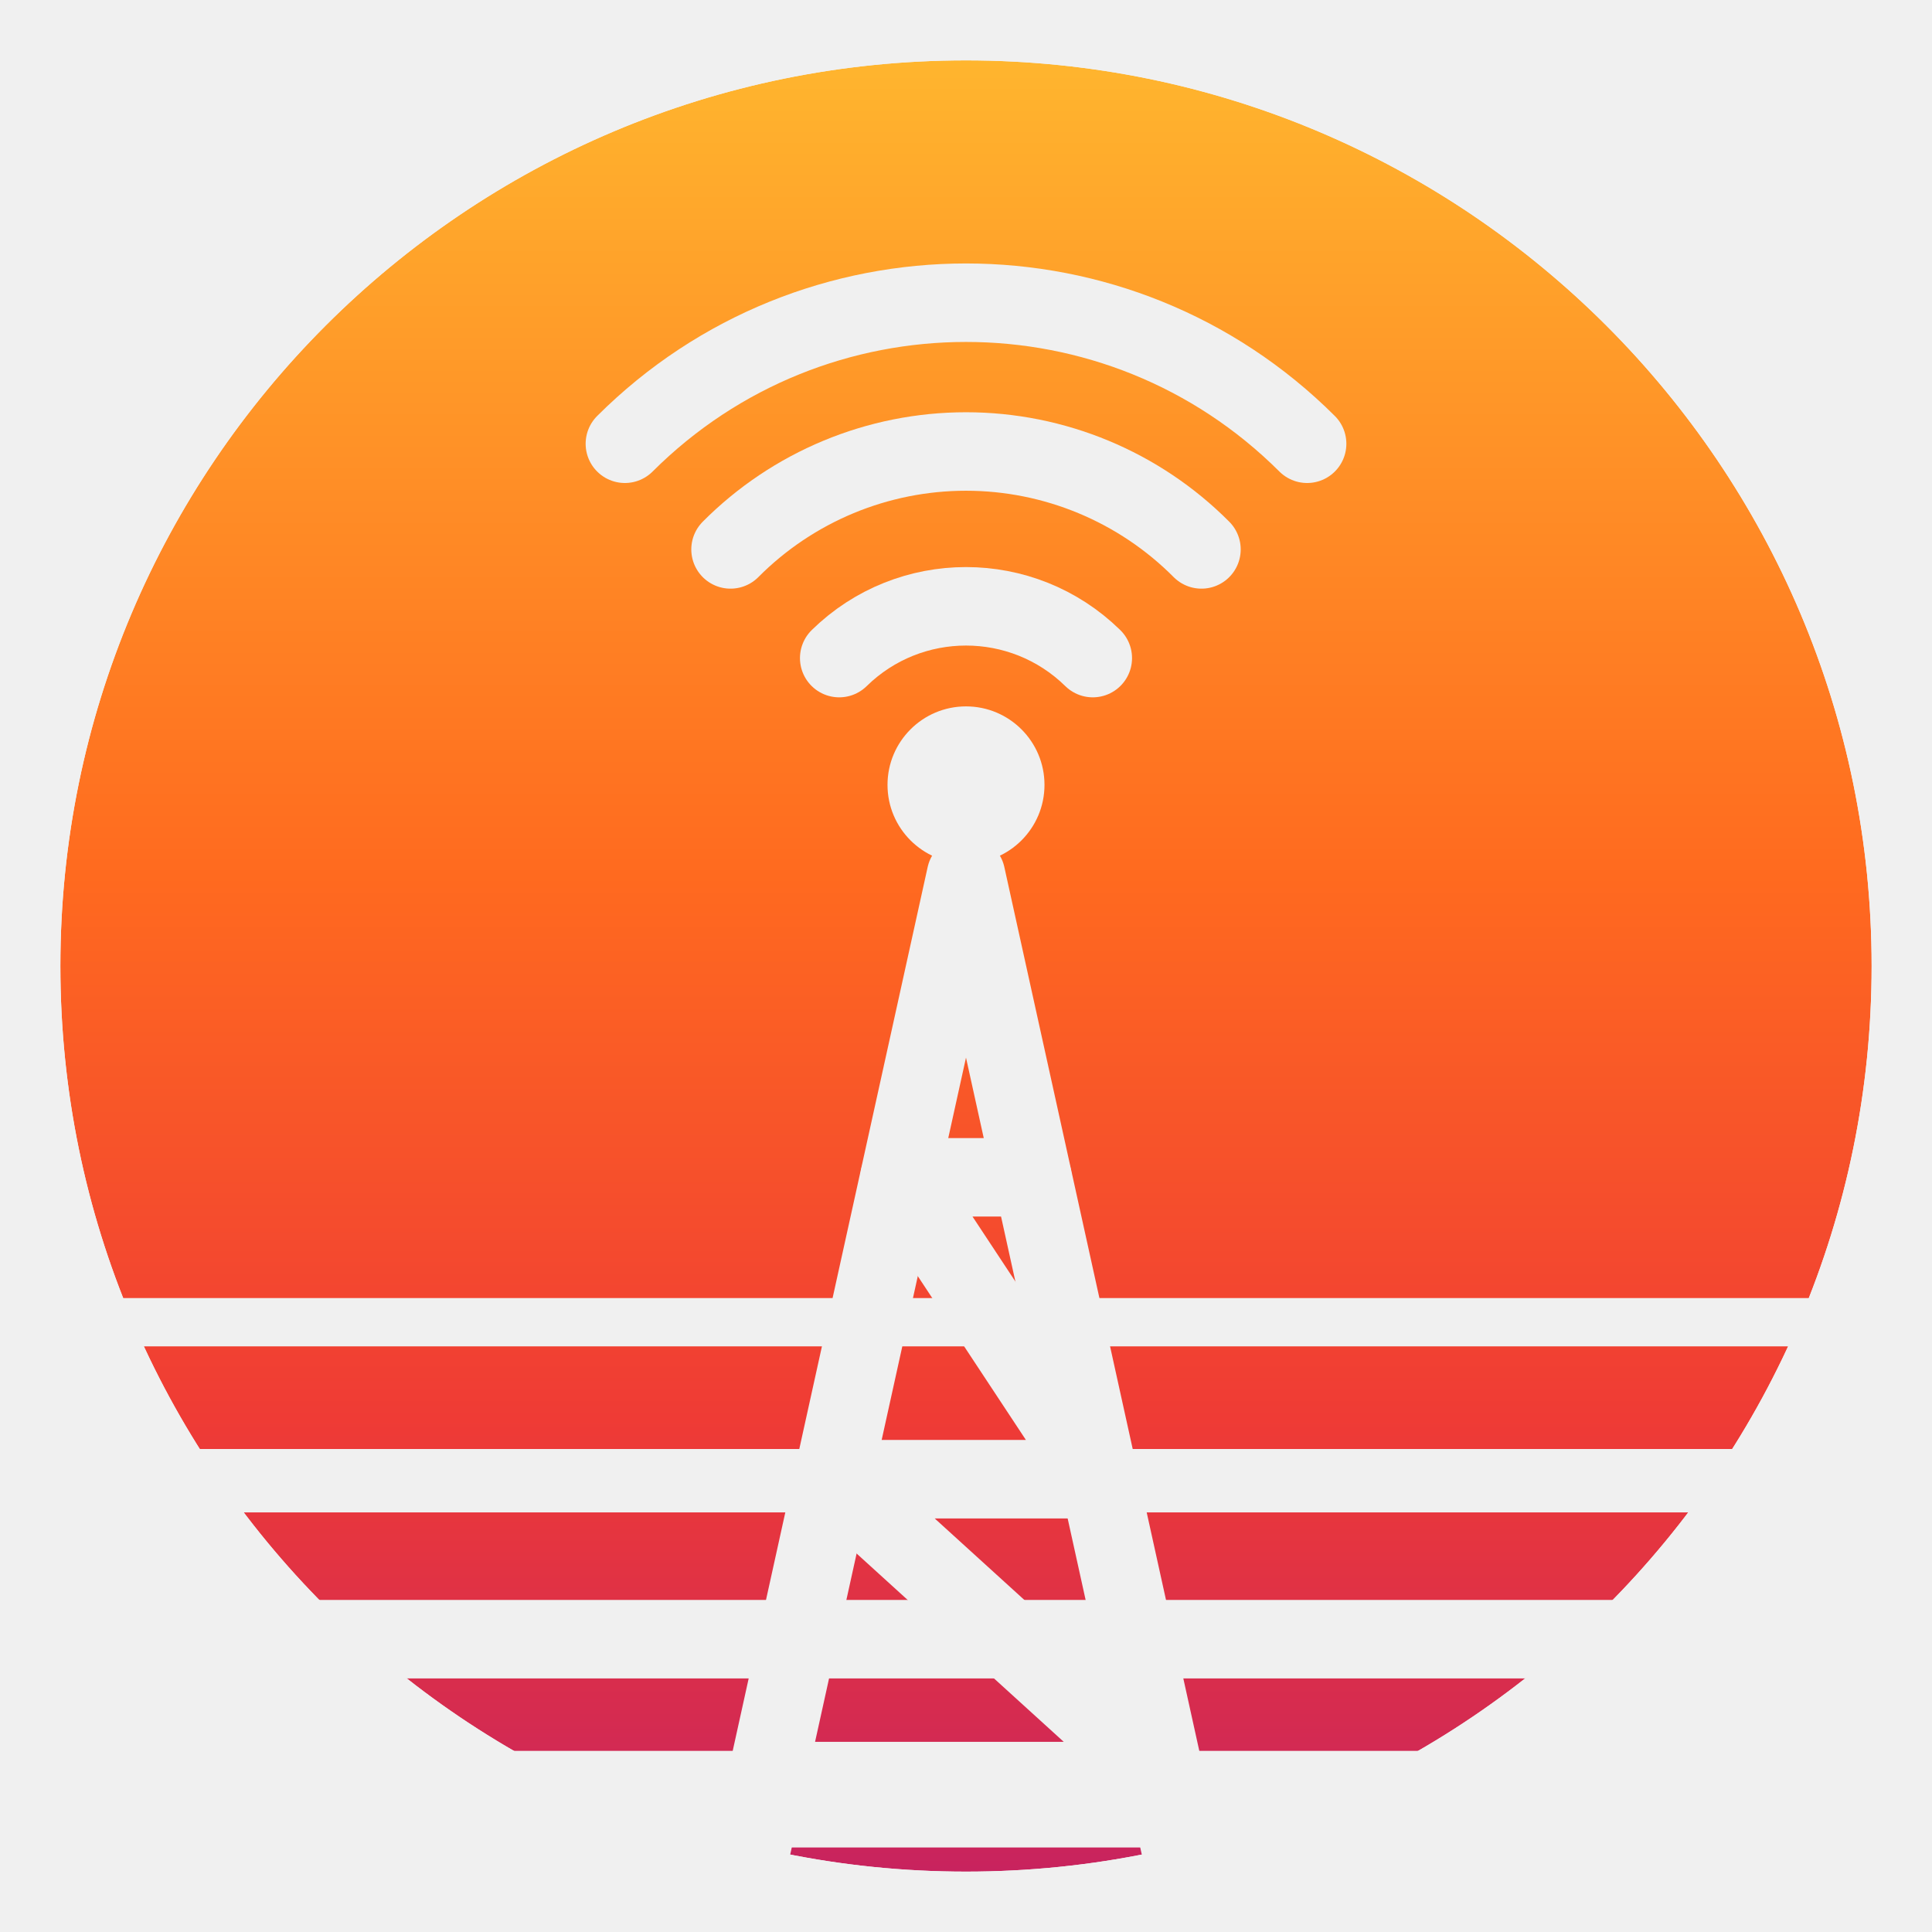
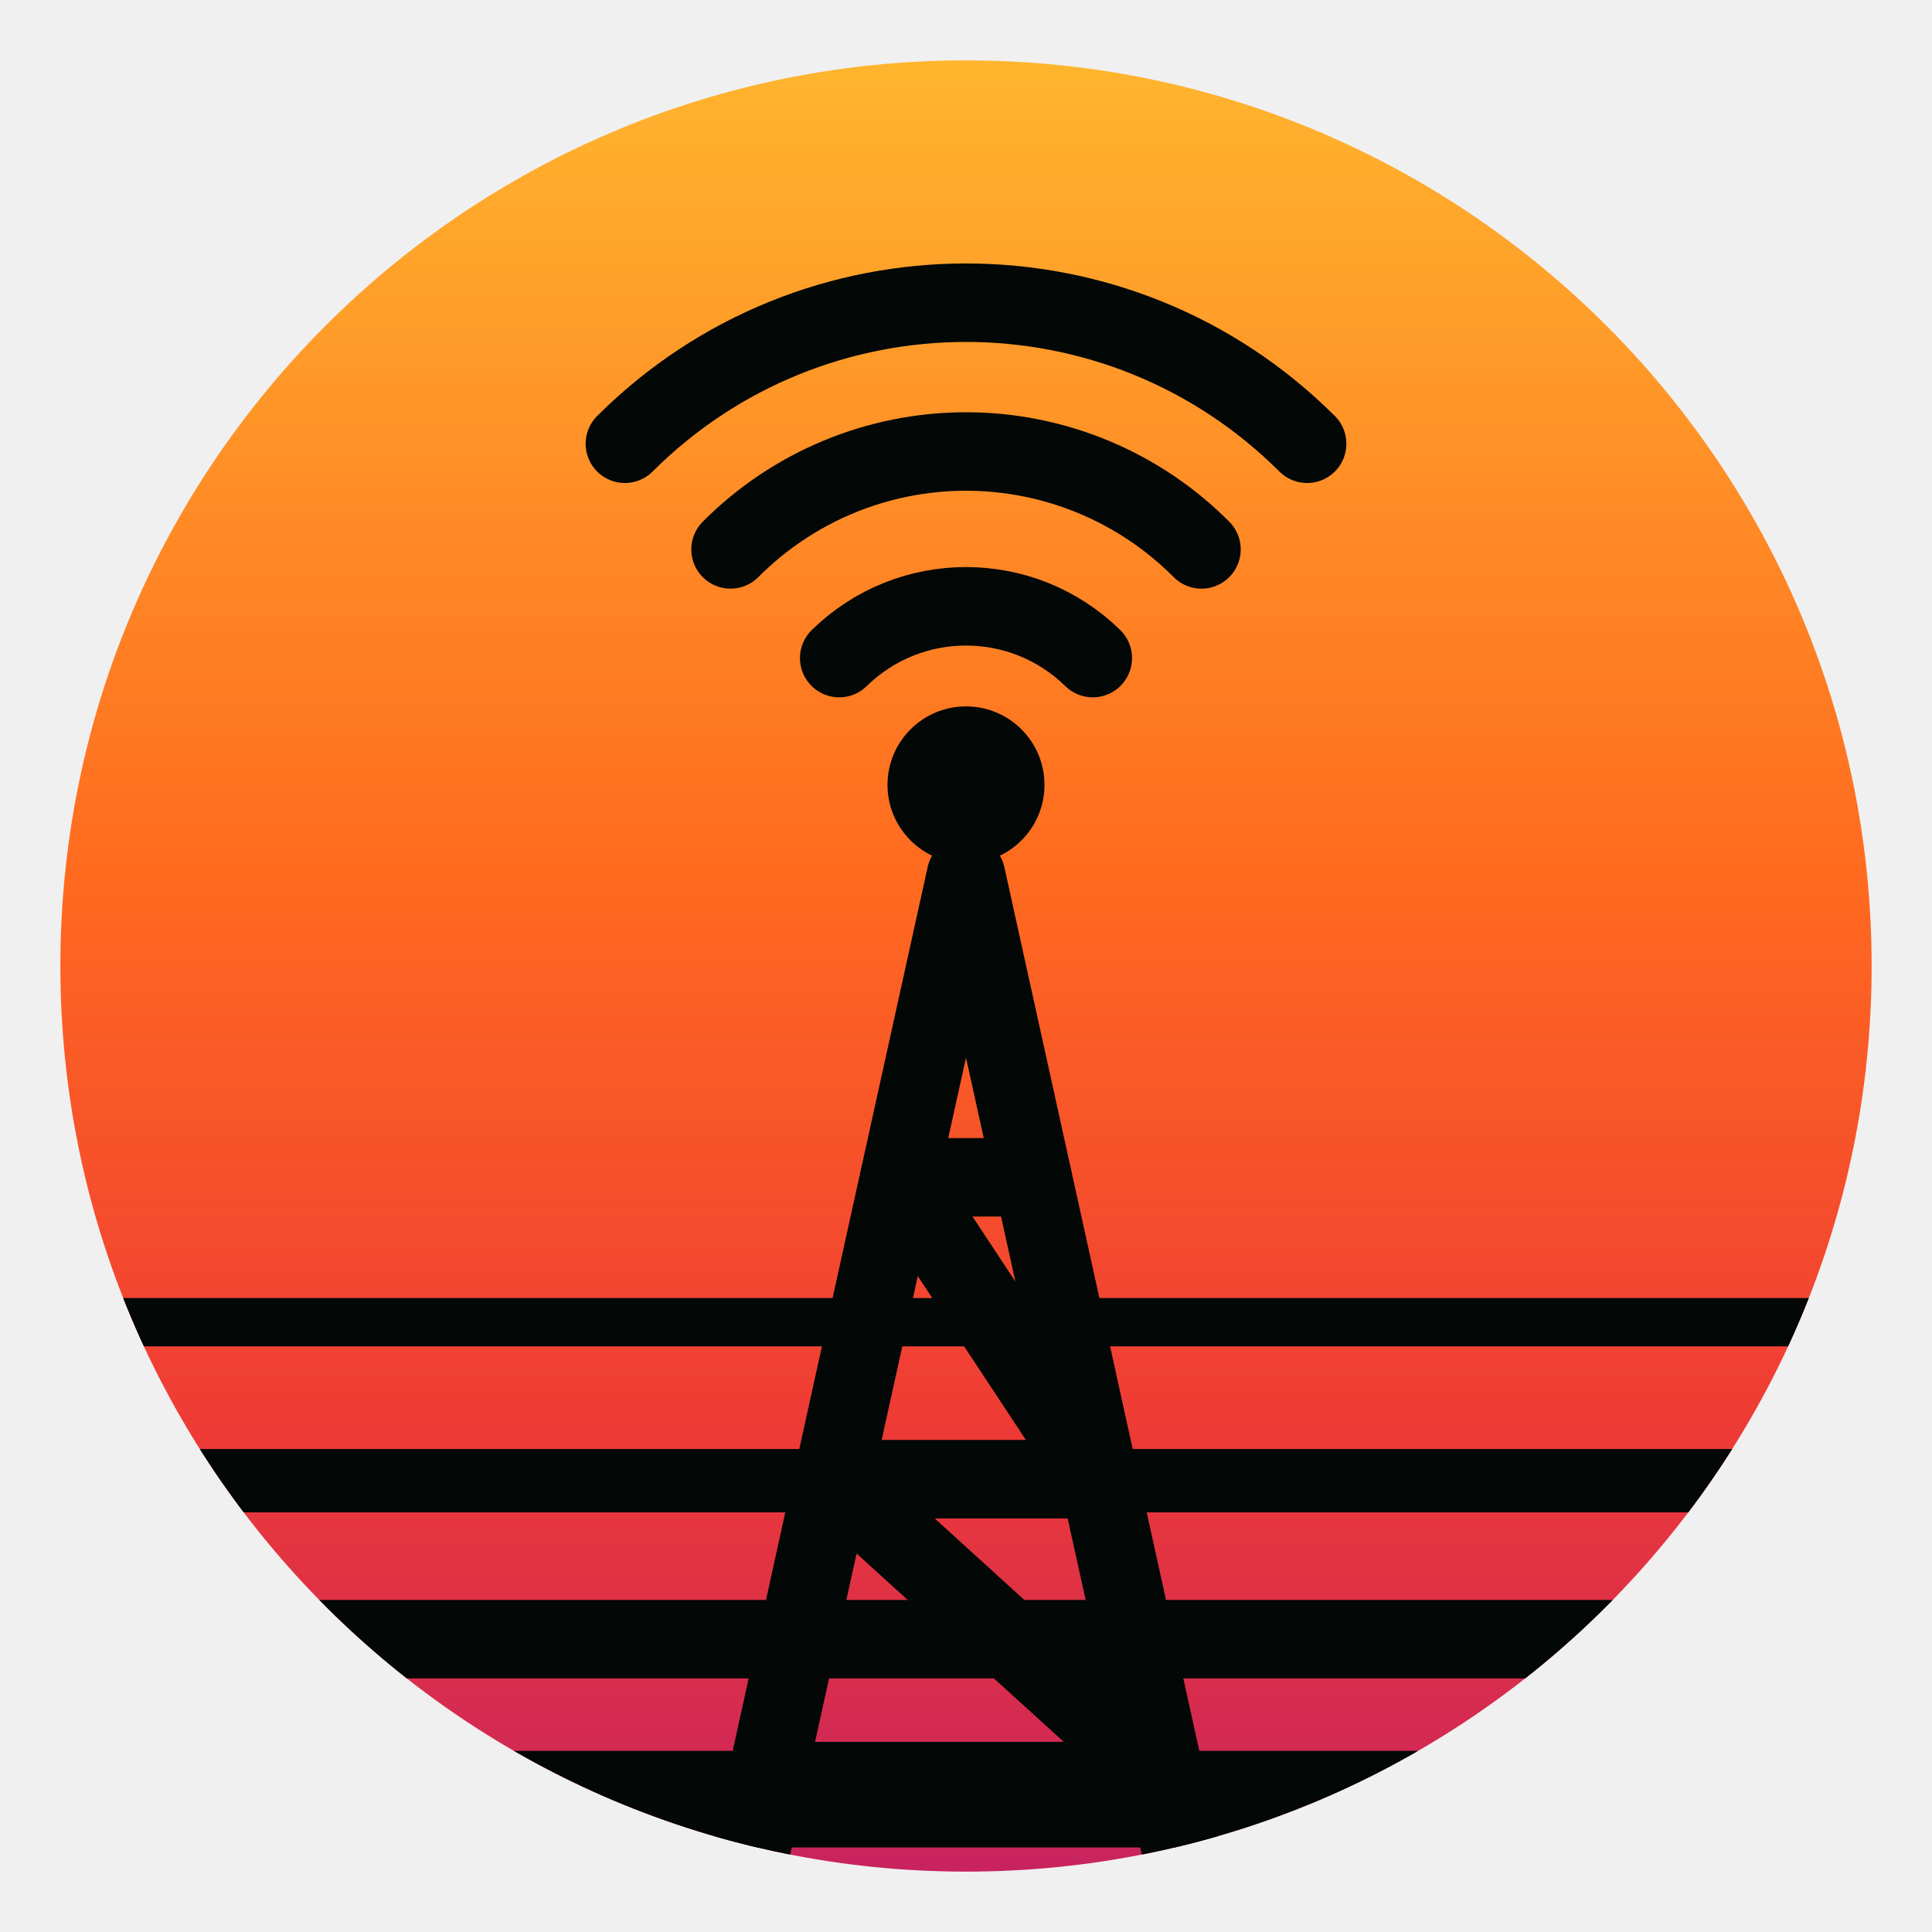
<svg xmlns="http://www.w3.org/2000/svg" viewBox="0 0 64 64" width="64" height="64">
  <defs>
    <linearGradient id="sun" x1="0" y1="0" x2="0" y2="1">
      <stop offset="0" stop-color="#ffb52e" />
      <stop offset=".45" stop-color="#ff6a1f" />
      <stop offset=".75" stop-color="#ef3b35" />
      <stop offset="1" stop-color="#c8235e" />
    </linearGradient>
-     <mask id="cut">
-       <circle cx="32" cy="32" r="30" fill="#fff" />
-       <g fill="#000">
-         <rect x="0" y="43" width="64" height="1.6" />
-         <rect x="0" y="48" width="64" height="2.1" />
-         <rect x="0" y="53" width="64" height="2.6" />
-         <rect x="0" y="58" width="64" height="3.2" />
-       </g>
-       <g fill="none" stroke="#000" stroke-width="2.6" stroke-linecap="round" stroke-linejoin="round">
-         <path d="M27.8 21.8a6 6 0 0 1 8.4 0" />
-         <path d="M24.2 18.2a11 11 0 0 1 15.6 0" />
-         <path d="M20.7 14.7a16 16 0 0 1 22.6 0" />
-         <path d="M32 29L24.5 63M32 29l7.5 34" />
-         <path d="M29.8 39h4.4M27.6 49h8.8M25.4 59h13.2M29.8 39l6.6 10M27.6 49l11 10" />
-       </g>
-       <circle cx="32" cy="26" r="2.6" fill="#000" />
-     </mask>
+     <clipPath id="clip">
+       <circle cx="32" cy="32" r="30" />
+     </clipPath>
  </defs>
-   <circle cx="32" cy="32" r="30" fill="url(#sun)" mask="url(#cut)" />
+   <circle cx="32" cy="32" r="30" fill="url(#sun)" />
+   <g clip-path="url(#clip)" fill="#030706">
+     <rect x="0" y="43" width="64" height="1.6" />
+     <rect x="0" y="48" width="64" height="2.1" />
+     <rect x="0" y="53" width="64" height="2.6" />
+     <rect x="0" y="58" width="64" height="3.2" />
+     <circle cx="32" cy="26" r="2.6" />
+   </g>
+   <g clip-path="url(#clip)" fill="none" stroke="#030706" stroke-width="2.6" stroke-linecap="round" stroke-linejoin="round">
+     <path d="M27.8 21.8a6 6 0 0 1 8.4 0" />
+     <path d="M24.2 18.2a11 11 0 0 1 15.6 0" />
+     <path d="M20.7 14.7a16 16 0 0 1 22.6 0" />
+     <path d="M32 29L24.5 63M32 29l7.5 34" />
+     <path d="M29.8 39h4.4M27.6 49h8.8M25.4 59h13.2M29.8 39l6.6 10M27.6 49l11 10" />
+   </g>
</svg>
